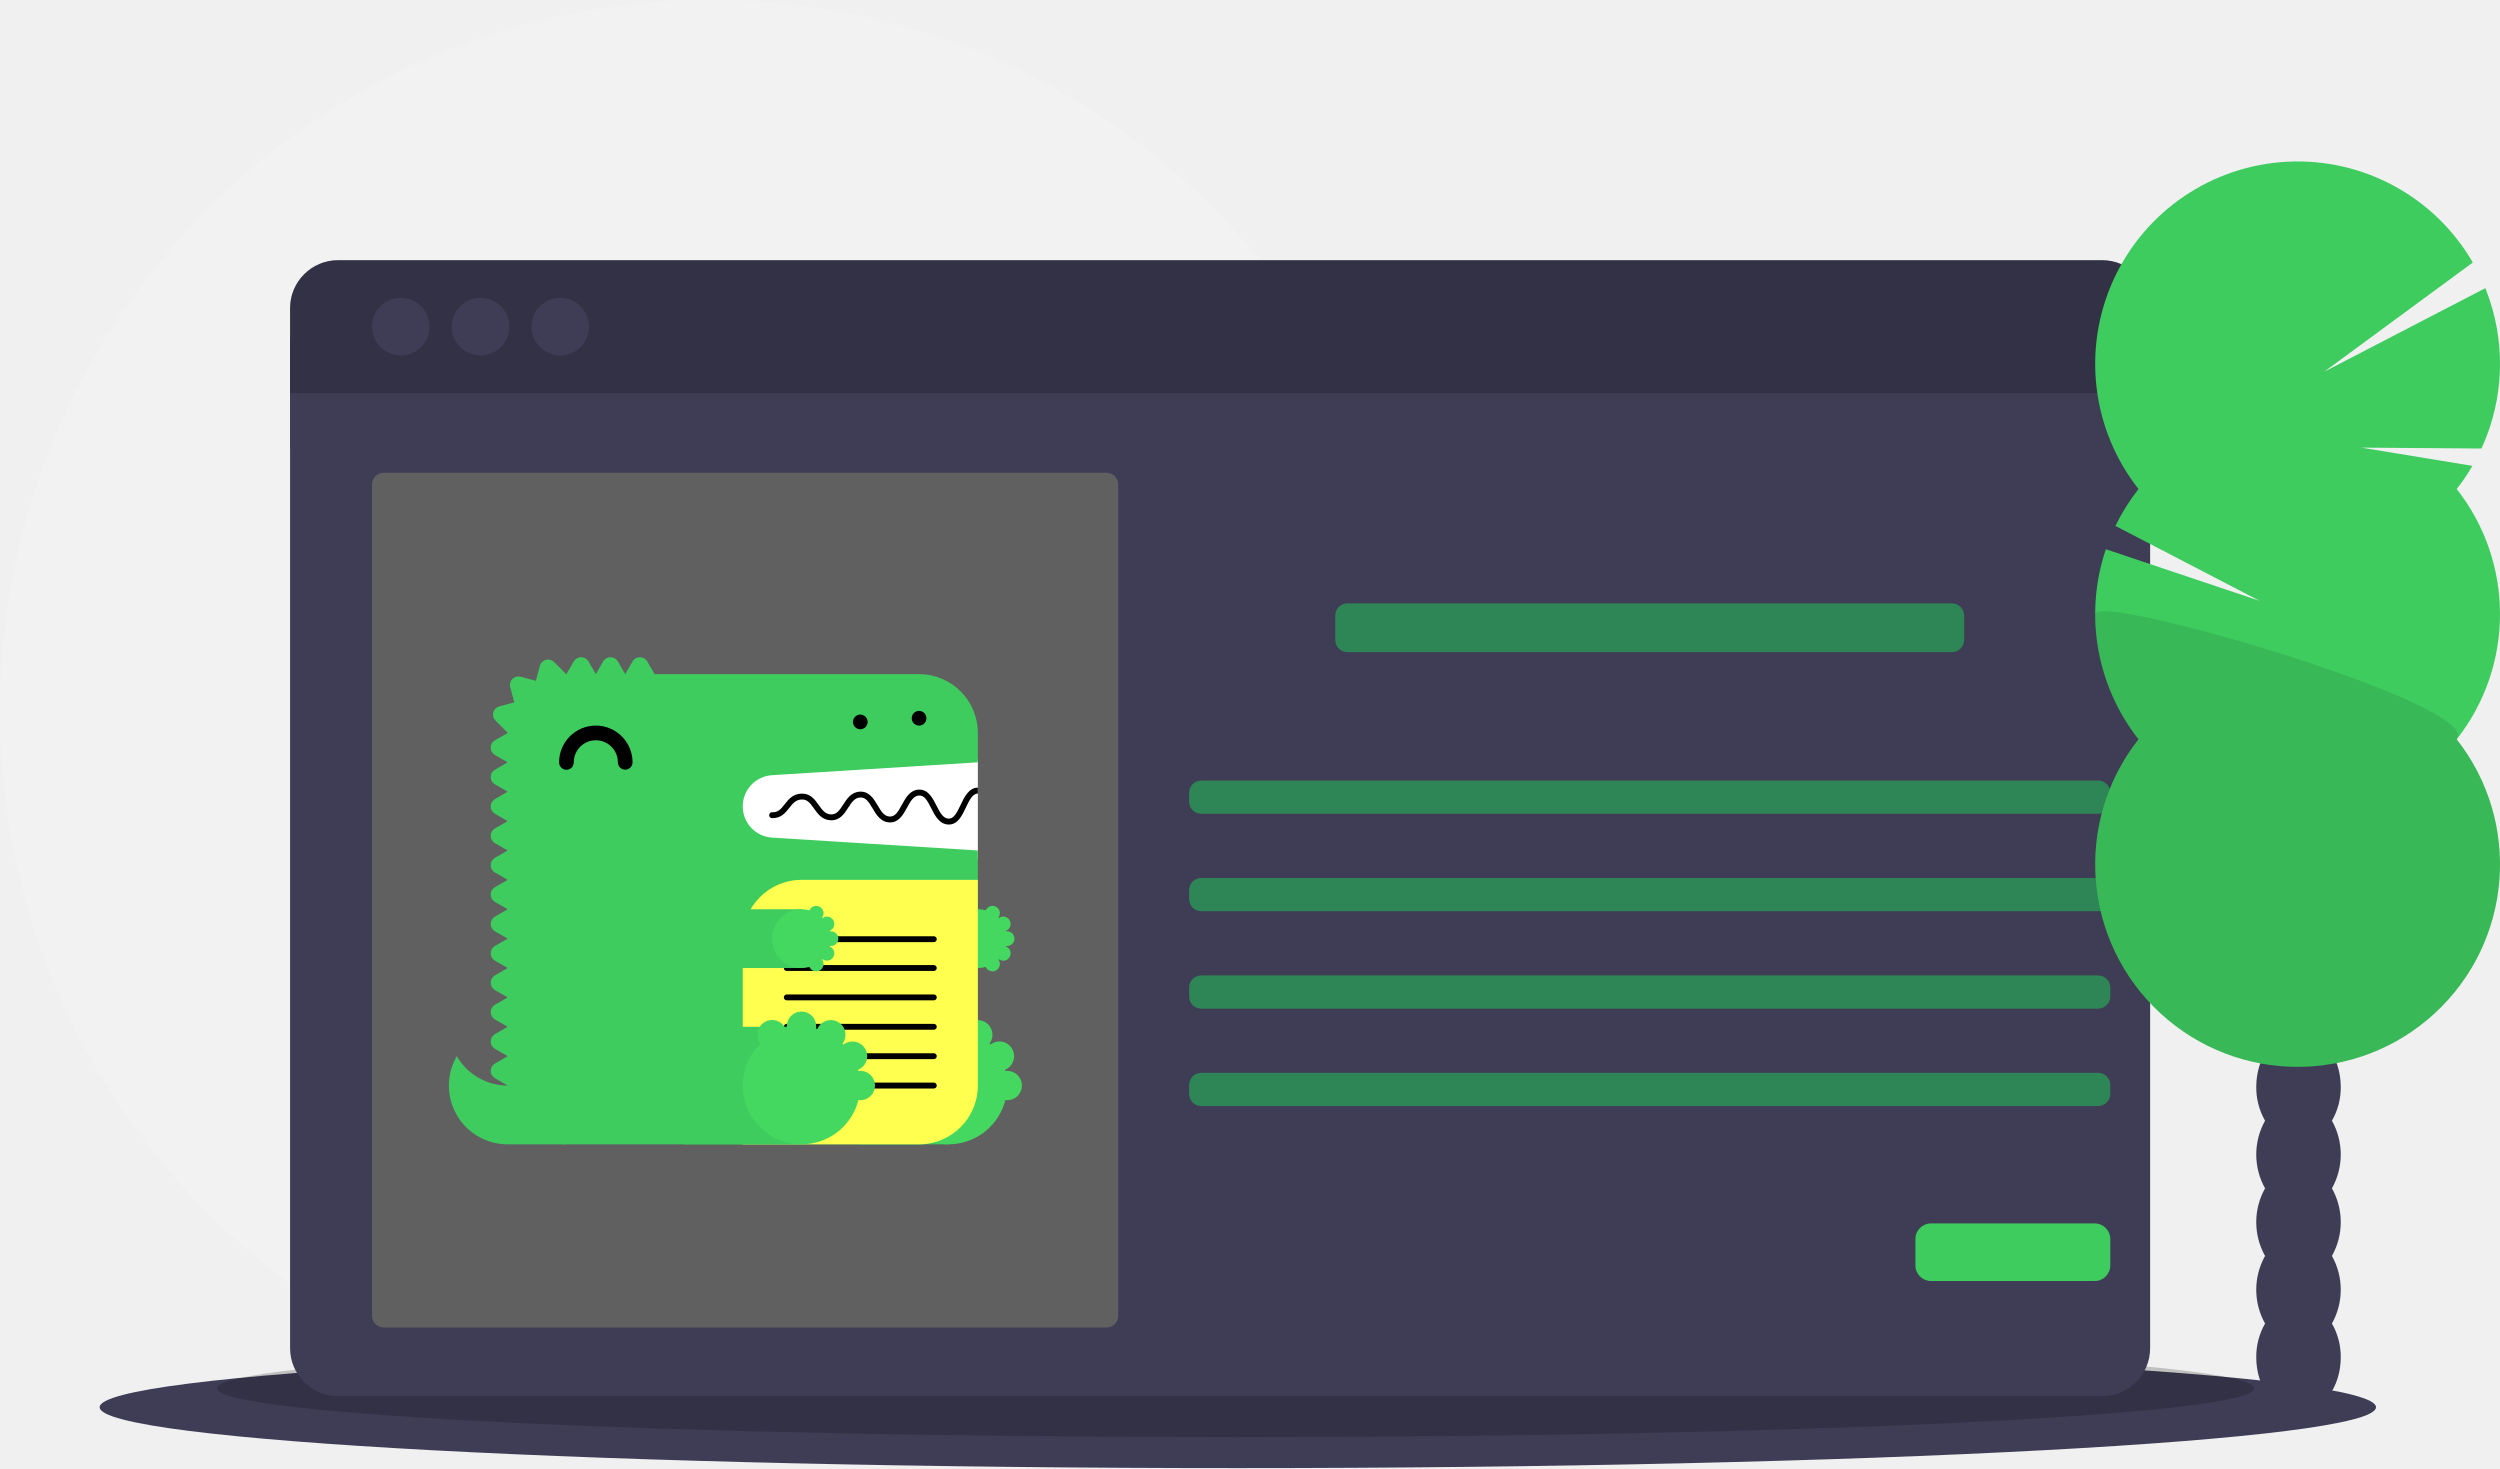
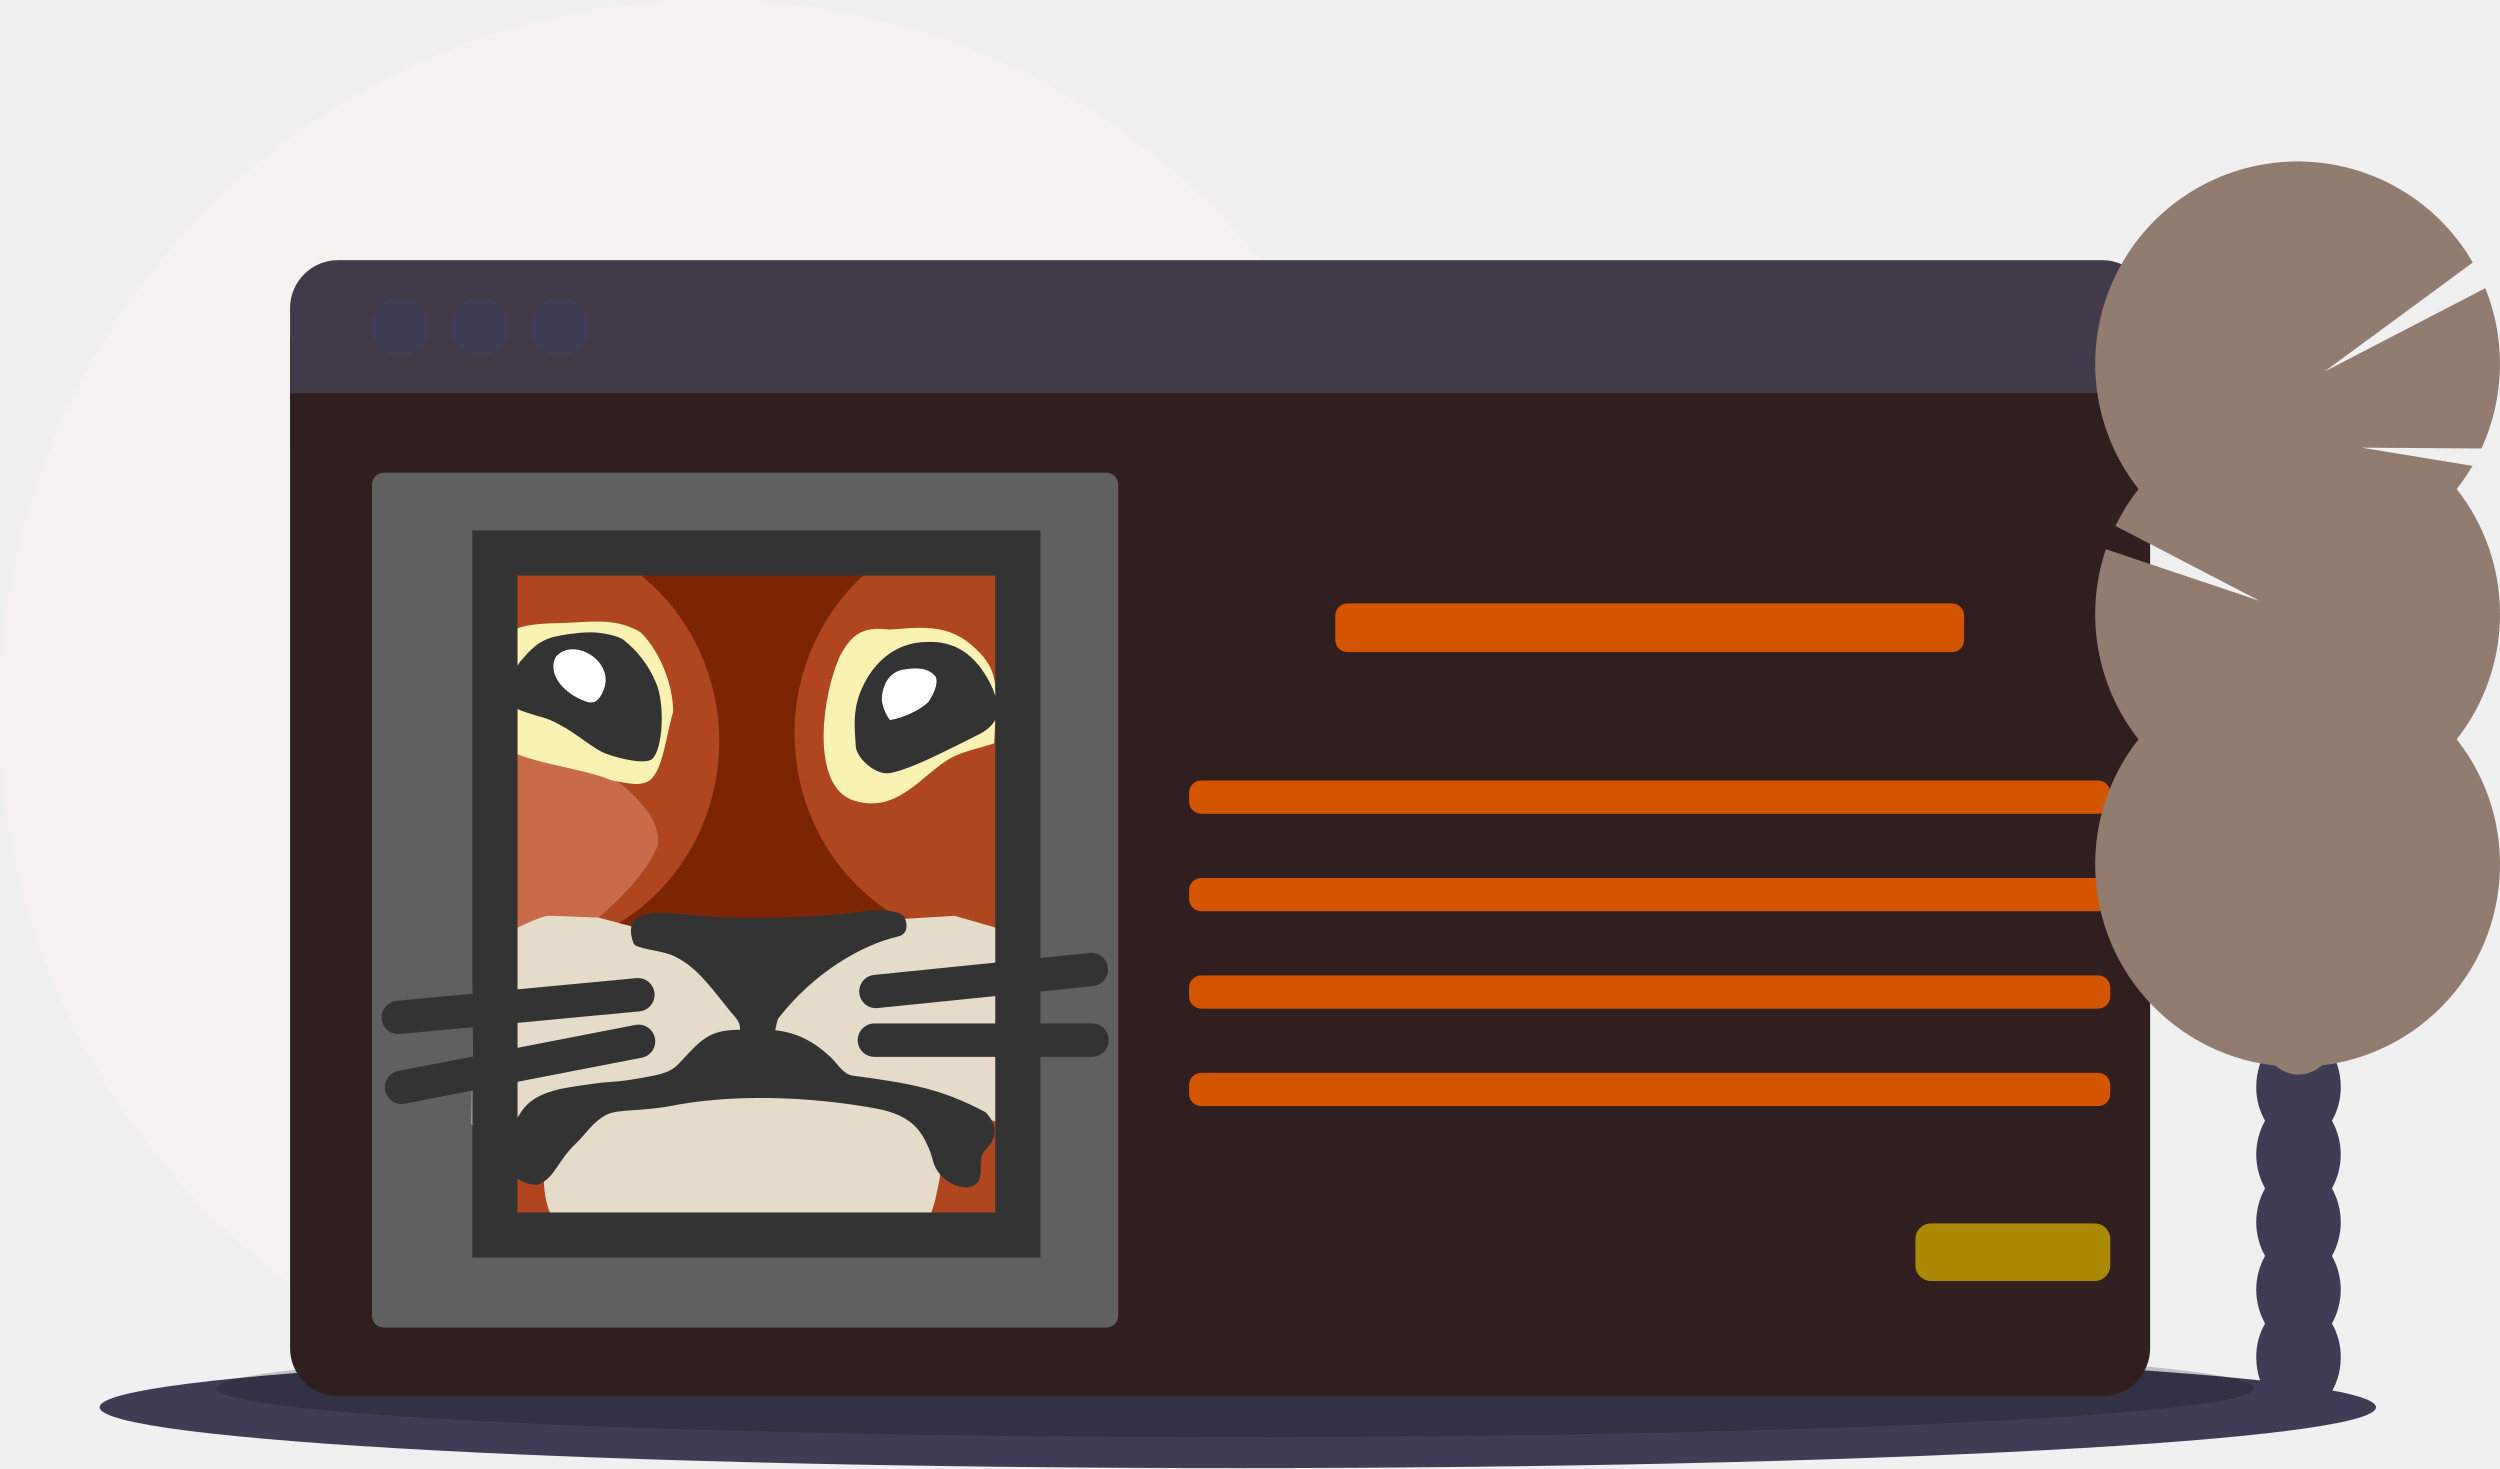
- <svg xmlns="http://www.w3.org/2000/svg" width="1129" height="663" viewBox="0 0 1129 663">
-   <circle cx="321" cy="321" r="321" fill="#f2f2f2" />
-   <ellipse cx="559" cy="635.5" rx="514" ry="27.5" fill="#3f3d56" />
-   <ellipse cx="558" cy="627" rx="460" ry="22" opacity="0.2" />
-   <rect x="131" y="152.5" width="840" height="50" fill="#3f3d56" />
-   <path d="M166.5,727.33A21.67,21.67,0,0,0,188.17,749H984.83A21.67,21.67,0,0,0,1006.5,727.33V296h-840Z" transform="translate(-35.5 -118.5)" fill="#3f3d56" />
-   <path d="M984.83,236H188.17A21.67,21.67,0,0,0,166.5,257.67V296h840V257.67A21.67,21.67,0,0,0,984.83,236Z" transform="translate(-35.5 -118.5)" fill="#3f3d56" />
-   <path d="M984.83,236H188.17A21.67,21.67,0,0,0,166.5,257.67V296h840V257.67A21.67,21.67,0,0,0,984.83,236Z" transform="translate(-35.5 -118.5)" opacity="0.2" />
-   <circle cx="181" cy="147.5" r="13" fill="#3f3d56" />
-   <circle cx="217" cy="147.5" r="13" fill="#3f3d56" />
-   <circle cx="253" cy="147.5" r="13" fill="#3f3d56" />
-   <rect x="168" y="213.5" width="337" height="386" rx="5.335" fill="#606060" />
-   <rect x="603" y="272.5" width="284" height="22" rx="5.476" fill="#2e8555" />
-   <rect x="537" y="352.5" width="416" height="15" rx="5.476" fill="#2e8555" />
-   <rect x="537" y="396.5" width="416" height="15" rx="5.476" fill="#2e8555" />
-   <rect x="537" y="440.5" width="416" height="15" rx="5.476" fill="#2e8555" />
-   <rect x="537" y="484.5" width="416" height="15" rx="5.476" fill="#2e8555" />
-   <rect x="865" y="552.5" width="88" height="26" rx="7.028" fill="#3ecc5f" />
-   <path d="M1088.603,624.616a30.114,30.114,0,0,0,3.983-15.266c0-13.797-8.544-24.981-19.083-24.981s-19.083,11.184-19.083,24.981a30.114,30.114,0,0,0,3.983,15.266,31.248,31.248,0,0,0,0,30.532,31.248,31.248,0,0,0,0,30.532,31.248,31.248,0,0,0,0,30.532,30.114,30.114,0,0,0-3.983,15.266c0,13.797,8.544,24.981,19.083,24.981s19.083-11.184,19.083-24.981a30.114,30.114,0,0,0-3.983-15.266,31.248,31.248,0,0,0,0-30.532,31.248,31.248,0,0,0,0-30.532,31.248,31.248,0,0,0,0-30.532Z" transform="translate(-35.5 -118.5)" fill="#3f3d56" />
-   <ellipse cx="1038.003" cy="460.318" rx="19.083" ry="24.981" fill="#3f3d56" />
-   <ellipse cx="1038.003" cy="429.786" rx="19.083" ry="24.981" fill="#3f3d56" />
-   <path d="M1144.939,339.345a91.611,91.611,0,0,0,7.107-10.461l-50.141-8.235,54.229.403a91.566,91.566,0,0,0,1.746-72.426l-72.754,37.741,67.097-49.321a91.413,91.413,0,1,0-150.971,102.298,91.458,91.458,0,0,0-10.425,16.669l65.087,33.814-69.4-23.292a91.46,91.46,0,0,0,14.738,85.837,91.406,91.406,0,1,0,143.689,0,91.418,91.418,0,0,0,0-113.029Z" transform="translate(-35.5 -118.5)" fill="#3ecc5f" fill-rule="evenodd" />
-   <path d="M981.688,395.859a91.013,91.013,0,0,0,19.561,56.514,91.406,91.406,0,1,0,143.689,0C1157.19,436.821,981.688,385.6,981.688,395.859Z" transform="translate(-35.5 -118.5)" opacity="0.1" />
-   <path d="M365.62,461.436H477.094v45.12H365.62Z" transform="translate(-35.5 -118.5)" fill="#fff" fill-rule="evenodd" />
-   <path d="M264.763,608.741a26.509,26.509,0,0,1-22.962-13.271,26.51,26.51,0,0,0,22.962,39.812H291.304V608.741Z" transform="translate(-35.5 -118.5)" fill="#3ecc5f" fill-rule="evenodd" />
-   <path d="M384.172,468.571l92.922-5.807V449.493a26.541,26.541,0,0,0-26.541-26.541H331.116l-3.318-5.746a3.83,3.83,0,0,0-6.635,0l-3.318,5.746-3.318-5.746a3.83,3.83,0,0,0-6.635,0l-3.318,5.746L301.257,417.205a3.83,3.83,0,0,0-6.635,0L291.304,422.951c-.029,0-.056.004-.086.004l-5.497-5.495a3.829,3.829,0,0,0-6.407,1.717l-1.817,6.773L270.607,424.103a3.83,3.83,0,0,0-4.691,4.693l1.845,6.891-6.771,1.814a3.832,3.832,0,0,0-1.72,6.41l5.497,5.497c0,.028-.004.056-.004.085l-5.746,3.318a3.83,3.83,0,0,0,0,6.635l5.746,3.318L259.016,466.081a3.83,3.83,0,0,0,0,6.635l5.746,3.318-5.746,3.318a3.83,3.83,0,0,0,0,6.635l5.746,3.318-5.746,3.318a3.83,3.83,0,0,0,0,6.635l5.746,3.318-5.746,3.318a3.83,3.83,0,0,0,0,6.635l5.746,3.318-5.746,3.318a3.83,3.83,0,0,0,0,6.635l5.746,3.318-5.746,3.318a3.83,3.83,0,0,0,0,6.635l5.746,3.318-5.746,3.318a3.83,3.83,0,0,0,0,6.635l5.746,3.318L259.016,558.976a3.83,3.83,0,0,0,0,6.635l5.746,3.318-5.746,3.318a3.83,3.83,0,0,0,0,6.635l5.746,3.318-5.746,3.318a3.83,3.83,0,0,0,0,6.635l5.746,3.318-5.746,3.318a3.83,3.83,0,0,0,0,6.635l5.746,3.318A26.541,26.541,0,0,0,291.304,635.283H450.553A26.541,26.541,0,0,0,477.094,608.741V502.575l-92.922-5.807a14.126,14.126,0,0,1,0-28.198" transform="translate(-35.5 -118.5)" fill="#3ecc5f" fill-rule="evenodd" />
-   <path d="M424.011,635.283h39.812V582.2H424.011Z" transform="translate(-35.5 -118.5)" fill="#3ecc5f" fill-rule="evenodd" />
-   <path d="M490.365,602.106a6.602,6.602,0,0,0-.848.085c-.05-.199-.098-.399-.154-.599A6.627,6.627,0,1,0,482.806,590.21q-.22-.225-.445-.446a6.624,6.624,0,1,0-11.397-6.564c-.196-.056-.394-.102-.591-.153a6.64,6.64,0,1,0-13.101,0c-.196.05-.394.097-.591.153a6.628,6.628,0,1,0-11.397,6.564,26.528,26.528,0,1,0,44.231,25.528,6.621,6.621,0,1,0,.848-13.186" transform="translate(-35.5 -118.5)" fill="#44d860" fill-rule="evenodd" />
-   <path d="M437.282,555.658H477.094V529.117H437.282Z" transform="translate(-35.5 -118.5)" fill="#3ecc5f" fill-rule="evenodd" />
-   <path d="M490.365,545.705a3.318,3.318,0,0,0,0-6.635,3.411,3.411,0,0,0-.423.042c-.027-.1-.049-.199-.077-.299a3.319,3.319,0,0,0-1.278-6.379,3.282,3.282,0,0,0-2.001.687q-.109-.113-.223-.223a3.282,3.282,0,0,0,.671-1.983,3.318,3.318,0,0,0-6.37-1.299,13.271,13.271,0,1,0,0,25.541,3.318,3.318,0,0,0,6.37-1.299,3.282,3.282,0,0,0-.671-1.983q.113-.109.223-.223a3.282,3.282,0,0,0,2.001.687,3.318,3.318,0,0,0,1.278-6.379c.028-.098.05-.199.077-.299a3.413,3.413,0,0,0,.423.042" transform="translate(-35.5 -118.5)" fill="#44d860" fill-rule="evenodd" />
-   <path d="M317.845,466.081a3.318,3.318,0,0,1-3.318-3.318,9.953,9.953,0,1,0-19.906,0,3.318,3.318,0,1,1-6.635,0,16.588,16.588,0,1,1,33.177,0,3.318,3.318,0,0,1-3.318,3.318" transform="translate(-35.5 -118.5)" fill-rule="evenodd" />
-   <path d="M370.928,635.283h79.624A26.541,26.541,0,0,0,477.094,608.741v-92.895H397.47a26.541,26.541,0,0,0-26.541,26.541Z" transform="translate(-35.5 -118.5)" fill="#ffff50" fill-rule="evenodd" />
-   <path d="M457.214,556.985H390.808a1.327,1.327,0,0,1,0-2.654h66.407a1.327,1.327,0,0,1,0,2.654m0,26.541H390.808a1.327,1.327,0,1,1,0-2.654h66.407a1.327,1.327,0,0,1,0,2.654m0,26.541H390.808a1.327,1.327,0,1,1,0-2.654h66.407a1.327,1.327,0,0,1,0,2.654m0-66.107H390.808a1.327,1.327,0,0,1,0-2.654h66.407a1.327,1.327,0,0,1,0,2.654m0,26.295H390.808a1.327,1.327,0,0,1,0-2.654h66.407a1.327,1.327,0,0,1,0,2.654m0,26.541H390.808a1.327,1.327,0,0,1,0-2.654h66.407a1.327,1.327,0,0,1,0,2.654M477.094,474.191c-.016,0-.029-.008-.045-.007-4.101.139-6.041,4.241-7.753,7.86-1.786,3.782-3.168,6.241-5.432,6.167-2.507-.09-3.94-2.922-5.458-5.919-1.744-3.442-3.734-7.347-7.913-7.201-4.042.138-5.989,3.708-7.706,6.857-1.827,3.355-3.071,5.395-5.469,5.3-2.557-.093-3.916-2.395-5.489-5.06-1.753-2.967-3.78-6.304-7.878-6.189-3.973.137-5.925,3.165-7.648,5.839-1.822,2.827-3.099,4.549-5.527,4.447-2.618-.093-3.971-2.004-5.535-4.216-1.757-2.486-3.737-5.299-7.823-5.162-3.886.133-5.838,2.614-7.559,4.801-1.635,2.076-2.912,3.718-5.612,3.615a1.328,1.328,0,1,0-.096,2.654c4.004.134,6.032-2.389,7.793-4.628,1.562-1.985,2.91-3.699,5.564-3.789,2.556-.109,3.754,1.48,5.567,4.041,1.721,2.434,3.675,5.194,7.605,5.336,4.118.138,6.099-2.939,7.854-5.663,1.569-2.434,2.922-4.535,5.507-4.624,2.379-.089,3.675,1.792,5.501,4.885,1.721,2.916,3.671,6.219,7.68,6.365,4.147.143,6.15-3.477,7.895-6.682,1.512-2.771,2.938-5.388,5.466-5.476,2.379-.056,3.62,2.117,5.456,5.746,1.715,3.388,3.659,7.226,7.73,7.373l.224.004c4.066,0,5.996-4.081,7.704-7.689,1.512-3.198,2.942-6.211,5.397-6.334Z" transform="translate(-35.5 -118.5)" fill-rule="evenodd" />
-   <path d="M344.387,635.283h53.083V582.2H344.387Z" transform="translate(-35.5 -118.5)" fill="#3ecc5f" fill-rule="evenodd" />
-   <path d="M424.011,602.106a6.602,6.602,0,0,0-.848.085c-.05-.199-.098-.399-.154-.599A6.627,6.627,0,1,0,416.452,590.21q-.22-.225-.445-.446a6.624,6.624,0,1,0-11.397-6.564c-.196-.056-.394-.102-.591-.153a6.64,6.64,0,1,0-13.101,0c-.196.05-.394.097-.591.153a6.628,6.628,0,1,0-11.397,6.564,26.528,26.528,0,1,0,44.231,25.528,6.621,6.621,0,1,0,.848-13.186" transform="translate(-35.5 -118.5)" fill="#44d860" fill-rule="evenodd" />
-   <path d="M344.387,555.658h53.083V529.117H344.387Z" transform="translate(-35.5 -118.5)" fill="#3ecc5f" fill-rule="evenodd" />
-   <path d="M410.74,545.705a3.318,3.318,0,1,0,0-6.635,3.411,3.411,0,0,0-.423.042c-.027-.1-.049-.199-.077-.299a3.319,3.319,0,0,0-1.278-6.379,3.282,3.282,0,0,0-2.001.687q-.109-.113-.223-.223a3.282,3.282,0,0,0,.671-1.983,3.318,3.318,0,0,0-6.37-1.299,13.271,13.271,0,1,0,0,25.541,3.318,3.318,0,0,0,6.37-1.299,3.282,3.282,0,0,0-.671-1.983q.113-.109.223-.223a3.282,3.282,0,0,0,2.001.687,3.318,3.318,0,0,0,1.278-6.379c.028-.098.05-.199.077-.299a3.413,3.413,0,0,0,.423.042" transform="translate(-35.5 -118.5)" fill="#44d860" fill-rule="evenodd" />
-   <path d="M424.011,447.834a3.603,3.603,0,0,1-.65-.066,3.344,3.344,0,0,1-.624-.186,3.447,3.447,0,0,1-.572-.305,5.027,5.027,0,0,1-.504-.411,3.887,3.887,0,0,1-.41-.504,3.275,3.275,0,0,1-.557-1.845,3.602,3.602,0,0,1,.066-.65,3.826,3.826,0,0,1,.184-.624,3.489,3.489,0,0,1,.307-.571,3.197,3.197,0,0,1,.914-.916,3.447,3.447,0,0,1,.572-.305,3.344,3.344,0,0,1,.624-.186,3.069,3.069,0,0,1,1.301,0,3.223,3.223,0,0,1,1.194.491,5.028,5.028,0,0,1,.504.411,4.88,4.88,0,0,1,.411.504,3.382,3.382,0,0,1,.305.571,3.478,3.478,0,0,1,.252,1.274A3.364,3.364,0,0,1,426.36,446.865a5.027,5.027,0,0,1-.504.411,3.306,3.306,0,0,1-1.845.557m26.541-1.659a3.388,3.388,0,0,1-2.35-.969,5.042,5.042,0,0,1-.41-.504,3.275,3.275,0,0,1-.557-1.845,3.387,3.387,0,0,1,.967-2.349,5.026,5.026,0,0,1,.504-.411,3.447,3.447,0,0,1,.572-.305,3.343,3.343,0,0,1,.624-.186,3.07,3.07,0,0,1,1.301,0,3.224,3.224,0,0,1,1.194.491,5.026,5.026,0,0,1,.504.411,3.388,3.388,0,0,1,.969,2.349,3.726,3.726,0,0,1-.066.65,3.374,3.374,0,0,1-.186.624,4.715,4.715,0,0,1-.305.571,4.88,4.88,0,0,1-.411.504,5.026,5.026,0,0,1-.504.411,3.305,3.305,0,0,1-1.845.557" transform="translate(-35.5 -118.5)" fill-rule="evenodd" />
+ <svg xmlns="http://www.w3.org/2000/svg" width="1129" height="663" viewBox="0 0 1129 663" version="1.1" id="svg6138">
+   <defs id="defs6142" />
+   <circle cx="321" cy="321" r="321" fill="#f2f2f2" id="circle6064" style="fill:#f4f1f0;fill-opacity:1" />
+   <ellipse cx="559" cy="635.5" rx="514" ry="27.5" fill="#3f3d56" id="ellipse6066" />
+   <ellipse cx="558" cy="627" rx="460" ry="22" opacity="0.2" id="ellipse6068" />
+   <rect x="131" y="152.5" width="840" height="50" fill="#3f3d56" id="rect6070" />
+   <path d="M166.5,727.33A21.67,21.67,0,0,0,188.17,749H984.83A21.67,21.67,0,0,0,1006.5,727.33V296h-840Z" transform="translate(-35.5 -118.5)" fill="#3f3d56" id="path6072" style="fill:#311e1e;fill-opacity:1" />
+   <path d="M984.83,236H188.17A21.67,21.67,0,0,0,166.5,257.67V296h840V257.67A21.67,21.67,0,0,0,984.83,236Z" transform="translate(-35.5 -118.5)" fill="#3f3d56" id="path6074" />
+   <path d="M984.83,236H188.17A21.67,21.67,0,0,0,166.5,257.67V296h840V257.67A21.67,21.67,0,0,0,984.83,236Z" transform="translate(-35.5 -118.5)" opacity="0.2" id="path6076" style="fill:#502d16" />
+   <circle cx="181" cy="147.5" r="13" fill="#3f3d56" id="circle6078" />
+   <circle cx="217" cy="147.5" r="13" fill="#3f3d56" id="circle6080" />
+   <circle cx="253" cy="147.5" r="13" fill="#3f3d56" id="circle6082" />
+   <rect x="168" y="213.5" width="337" height="386" rx="5.335" fill="#606060" id="rect6084" />
+   <rect x="603" y="272.5" width="284" height="22" rx="5.476" fill="#2e8555" id="rect6086" style="fill:#d45500" />
+   <rect x="537" y="352.5" width="416" height="15" rx="5.476" fill="#2e8555" id="rect6088" style="fill:#d45500" />
+   <rect x="537" y="396.5" width="416" height="15" rx="5.476" fill="#2e8555" id="rect6090" style="fill:#d45500" />
+   <rect x="537" y="440.5" width="416" height="15" rx="5.476" fill="#2e8555" id="rect6092" style="fill:#d45500" />
+   <rect x="537" y="484.5" width="416" height="15" rx="5.476" fill="#2e8555" id="rect6094" style="fill:#d45500" />
+   <rect x="865" y="552.5" width="88" height="26" rx="7.028" fill="#3ecc5f" id="rect6096" style="fill:#aa8800" />
+   <path d="M1088.603,624.616a30.114,30.114,0,0,0,3.983-15.266c0-13.797-8.544-24.981-19.083-24.981s-19.083,11.184-19.083,24.981a30.114,30.114,0,0,0,3.983,15.266,31.248,31.248,0,0,0,0,30.532,31.248,31.248,0,0,0,0,30.532,31.248,31.248,0,0,0,0,30.532,30.114,30.114,0,0,0-3.983,15.266c0,13.797,8.544,24.981,19.083,24.981s19.083-11.184,19.083-24.981a30.114,30.114,0,0,0-3.983-15.266,31.248,31.248,0,0,0,0-30.532,31.248,31.248,0,0,0,0-30.532,31.248,31.248,0,0,0,0-30.532Z" transform="translate(-35.5 -118.5)" fill="#3f3d56" id="path6098" />
+   <ellipse cx="1038.003" cy="460.318" rx="19.083" ry="24.981" fill="#3f3d56" id="ellipse6100" style="fill:#917c6f" />
+   <ellipse cx="1038.003" cy="429.786" rx="19.083" ry="24.981" fill="#3f3d56" id="ellipse6102" style="fill:#917c6f" />
+   <path d="M1144.939,339.345a91.611,91.611,0,0,0,7.107-10.461l-50.141-8.235,54.229.403a91.566,91.566,0,0,0,1.746-72.426l-72.754,37.741,67.097-49.321a91.413,91.413,0,1,0-150.971,102.298,91.458,91.458,0,0,0-10.425,16.669l65.087,33.814-69.4-23.292a91.46,91.46,0,0,0,14.738,85.837,91.406,91.406,0,1,0,143.689,0,91.418,91.418,0,0,0,0-113.029Z" transform="translate(-35.5 -118.5)" fill="#3ecc5f" fill-rule="evenodd" id="path6104" style="fill:#917c6f" />
+   <path d="M981.688,395.859a91.013,91.013,0,0,0,19.561,56.514,91.406,91.406,0,1,0,143.689,0C1157.19,436.821,981.688,385.6,981.688,395.859Z" transform="translate(-35.5 -118.5)" opacity="0.1" id="path6106" style="fill:#917c6f" />
+   <g style="fill:none" id="g633" transform="matrix(22.52553,0,0,22.52553,150.1241,224.627)">
+     <path d="M 2.875,1.21 H 13.441 V 9.692 H 2.875 Z" fill="#7c2504" id="path606" />
+     <path d="m 11.093,1.21 c -1.14,0.782 -1.827,2.105 -1.828,3.523 0,1.747 1.023,3.246 2.482,3.89 v 6.021 h 1.694 V 1.21 Z m -8.218,0 V 14.88 H 4.588 V 9.009 A 4.073,4.225 0 0 0 7.755,4.894 4.073,4.225 0 0 0 5.673,1.21 Z" fill="#b04620" id="path608" />
+     <path d="M 6.35,6.339 C 6.47,6.527 6.56,6.764 6.524,6.984 6.279,7.549 5.764,8.06 5.333,8.424 4.603,9.092 3.891,9.318 2.9,9.417 V 4.002 C 4,4.79 5.58,5.269 6.35,6.339 Z" fill="#c96b4b" id="path610" />
+     <path d="m 4.332,8.389 c -0.158,0 -0.79,0.316 -0.79,0.316 l -0.65,0.561 h -0.07 l -0.034,3.3 0.333,0.28 0.562,-0.105 c 0.37,-0.073 0.72,-0.394 1.106,-0.368 0,0 -0.368,0.375 -0.457,0.614 -0.177,0.595 -0.124,1.405 0.334,1.79 0.25,0.201 0.612,0.202 0.93,0.246 1.464,-0.037 4.222,0.01 5.74,0.035 0.626,-0.22 0.74,-0.879 0.841,-1.422 0.07,-0.409 0.049,-0.903 -0.193,-1.21 -0.215,-0.265 -0.877,-0.527 -0.877,-0.527 0,0 1.117,0.332 1.68,0.482 0.2,0.054 0.601,0.15 0.601,0.15 L 13.511,8.687 12.476,8.389 11.3,8.459 C 9.366,8.905 8.192,8.684 6.386,8.704 L 5.333,8.424 c 0,0 -0.843,-0.035 -1,-0.035 z" fill="#e4dcc8" id="path612" />
+     <path d="M 4.708,2.514 C 3.761,2.536 3.233,2.544 2.9,3.708 c -0.061,0.43 0.13,0.923 0.439,1.228 0.415,0.386 1.612,0.462 2.264,0.738 0.249,0.037 0.546,0.14 0.755,0 C 6.635,5.472 6.703,4.687 6.831,4.304 6.834,3.793 6.588,3.112 6.182,2.707 5.705,2.413 5.202,2.495 4.708,2.514 Z m 7.065,0.1 C 11.573,2.616 11.368,2.638 11.16,2.65 10.642,2.584 10.412,2.736 10.177,3.176 9.834,3.914 9.573,5.69 10.387,6.054 11.302,6.394 11.793,5.573 12.388,5.23 12.659,5.081 12.973,5.032 13.266,4.931 13.315,3.823 13.427,3.448 12.756,2.913 12.434,2.664 12.108,2.612 11.773,2.615 Z" fill="#f9f2b3" id="path614" />
+     <path d="M 2.805,0.663 V 9.95 l -1.516,0.143 a 0.334,0.334 0 1 0 0.063,0.666 l 1.453,-0.138 v 0.59 l -1.483,0.288 a 0.334,0.334 0 1 0 0.127,0.656 l 1.356,-0.263 v 3.349 h 11.39 v -4.025 h 1.032 a 0.335,0.335 0 1 0 0,-0.67 H 14.195 V 9.906 L 15.249,9.798 A 0.334,0.334 0 1 0 15.182,9.133 L 14.195,9.234 V 0.663 Z M 3.71,1.568 h 9.579 V 3.979 A 1.607,1.607 0 0 0 13.201,3.755 c -0.315,-0.63 -0.738,-0.878 -1.277,-0.857 -0.636,10e-4 -1.105,0.415 -1.342,1.009 -0.152,0.398 -0.113,0.704 -0.09,1.082 0.016,0.24 0.4,0.593 0.692,0.537 0.453,-0.088 1.18,-0.482 1.757,-0.765 0.18,-0.088 0.289,-0.19 0.348,-0.303 v 4.869 l -2.427,0.246 a 0.334,0.334 0 1 0 0.067,0.665 l 2.36,-0.24 v 0.549 h -2.405 a 0.335,0.335 0 1 0 0,0.669 h 2.405 v 3.12 H 3.71 v -0.677 c 0.117,0.087 0.348,0.15 0.436,0.11 0.33,-0.153 0.357,-0.46 0.749,-0.83 0.182,-0.171 0.323,-0.42 0.599,-0.562 0.246,-0.126 0.727,-0.052 1.452,-0.207 1.346,-0.232 2.858,-0.122 3.97,0.085 0.707,0.134 0.891,0.457 1.033,0.776 0.11,0.248 0.07,0.353 0.247,0.558 0.137,0.16 0.505,0.353 0.716,0.169 0.168,-0.147 0,-0.502 0.182,-0.682 0.204,-0.204 0.28,-0.442 0.007,-0.745 -0.902,-0.485 -1.542,-0.586 -2.66,-0.737 C 10.242,11.574 10.125,11.349 9.98,11.214 9.635,10.894 9.305,10.731 8.877,10.682 8.893,10.627 8.914,10.478 8.945,10.438 9.64,9.541 10.604,8.971 11.337,8.804 11.61,8.742 11.494,8.412 11.43,8.373 11.285,8.285 11.099,8.28 10.93,8.28 10.611,8.281 10.297,8.36 9.98,8.378 9.028,8.432 8.197,8.46 7.329,8.384 7.042,8.359 6.753,8.326 6.465,8.338 6.002,8.358 5.911,8.592 6.035,8.936 c 0.045,0.128 0.579,0.135 0.84,0.272 0.423,0.22 0.632,0.51 1.103,1.097 0.058,0.071 0.126,0.137 0.167,0.218 0.023,0.046 0.023,0.1 0.03,0.15 -0.514,0.002 -0.712,0.127 -1.025,0.46 -0.363,0.38 -0.283,0.403 -1.243,0.553 -0.22,0.034 -0.458,0.033 -0.678,0.069 -0.413,0.067 -1.056,0.097 -1.375,0.472 -0.062,0.073 -0.1,0.14 -0.143,0.208 v -0.719 l 2.476,-0.48 A 0.335,0.335 0 1 0 6.059,10.579 l -2.348,0.456 v -0.5 L 6.156,10.304 A 0.334,0.334 0 1 0 6.093,9.638 L 3.711,9.863 v -5.62 c 0.2,0.094 0.516,0.16 0.657,0.221 C 4.81,4.658 5.105,4.948 5.393,5.098 5.573,5.192 6.259,5.38 6.409,5.245 6.631,5.045 6.671,4.128 6.483,3.707 A 2.12,2.12 0 0 0 5.832,2.853 C 5.742,2.781 5.402,2.7 5.152,2.705 4.902,2.709 4.596,2.758 4.441,2.796 4.126,2.875 3.968,3.055 3.758,3.301 3.746,3.313 3.727,3.351 3.711,3.377 Z" fill="#1c0e01" id="path616" style="fill:#333333" />
+     <path d="M 4.487,3.186 C 4.377,3.368 4.437,3.568 4.549,3.719 4.643,3.844 4.771,3.945 4.909,4.017 5.131,4.127 5.269,4.179 5.393,3.955 5.544,3.691 5.484,3.435 5.281,3.235 5.051,3.031 4.7,2.958 4.487,3.185 Z m 7,0.26 c -0.326,0.03 -0.478,0.33 -0.472,0.633 a 0.91,0.91 0 0 0 0.162,0.385 c 0.247,-0.037 0.604,-0.197 0.769,-0.36 0.093,-0.133 0.21,-0.369 0.149,-0.509 -0.152,-0.191 -0.403,-0.18 -0.608,-0.149 z" fill="#ffffff" id="path618" />
+   </g>
</svg>
